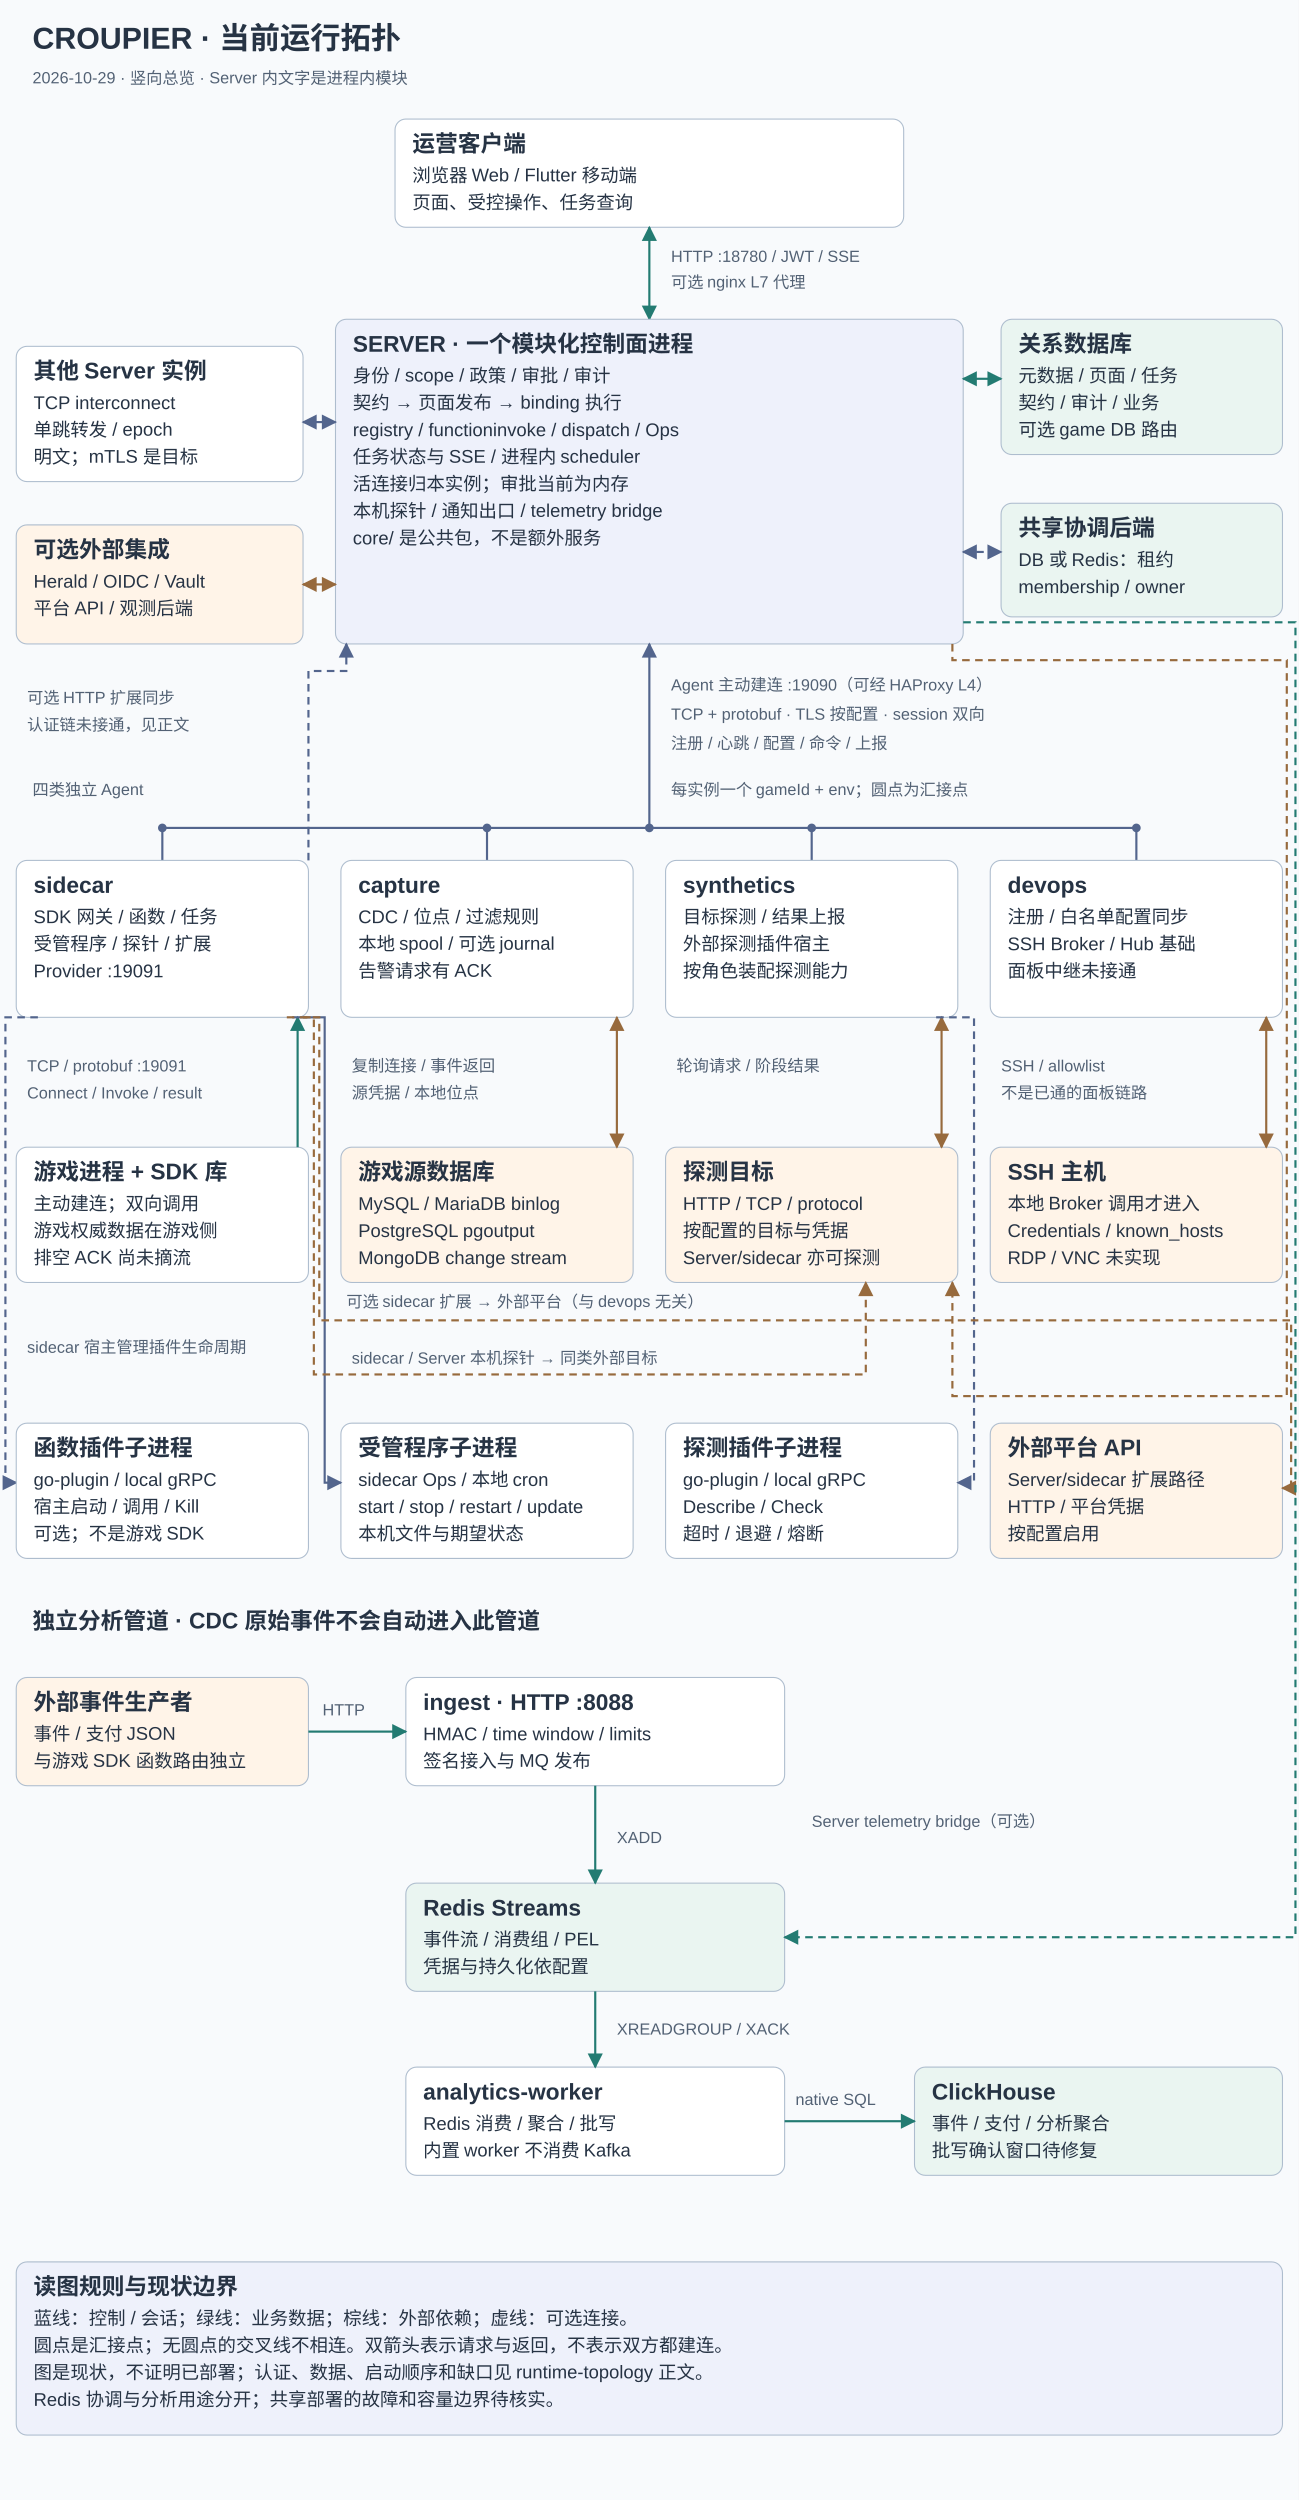
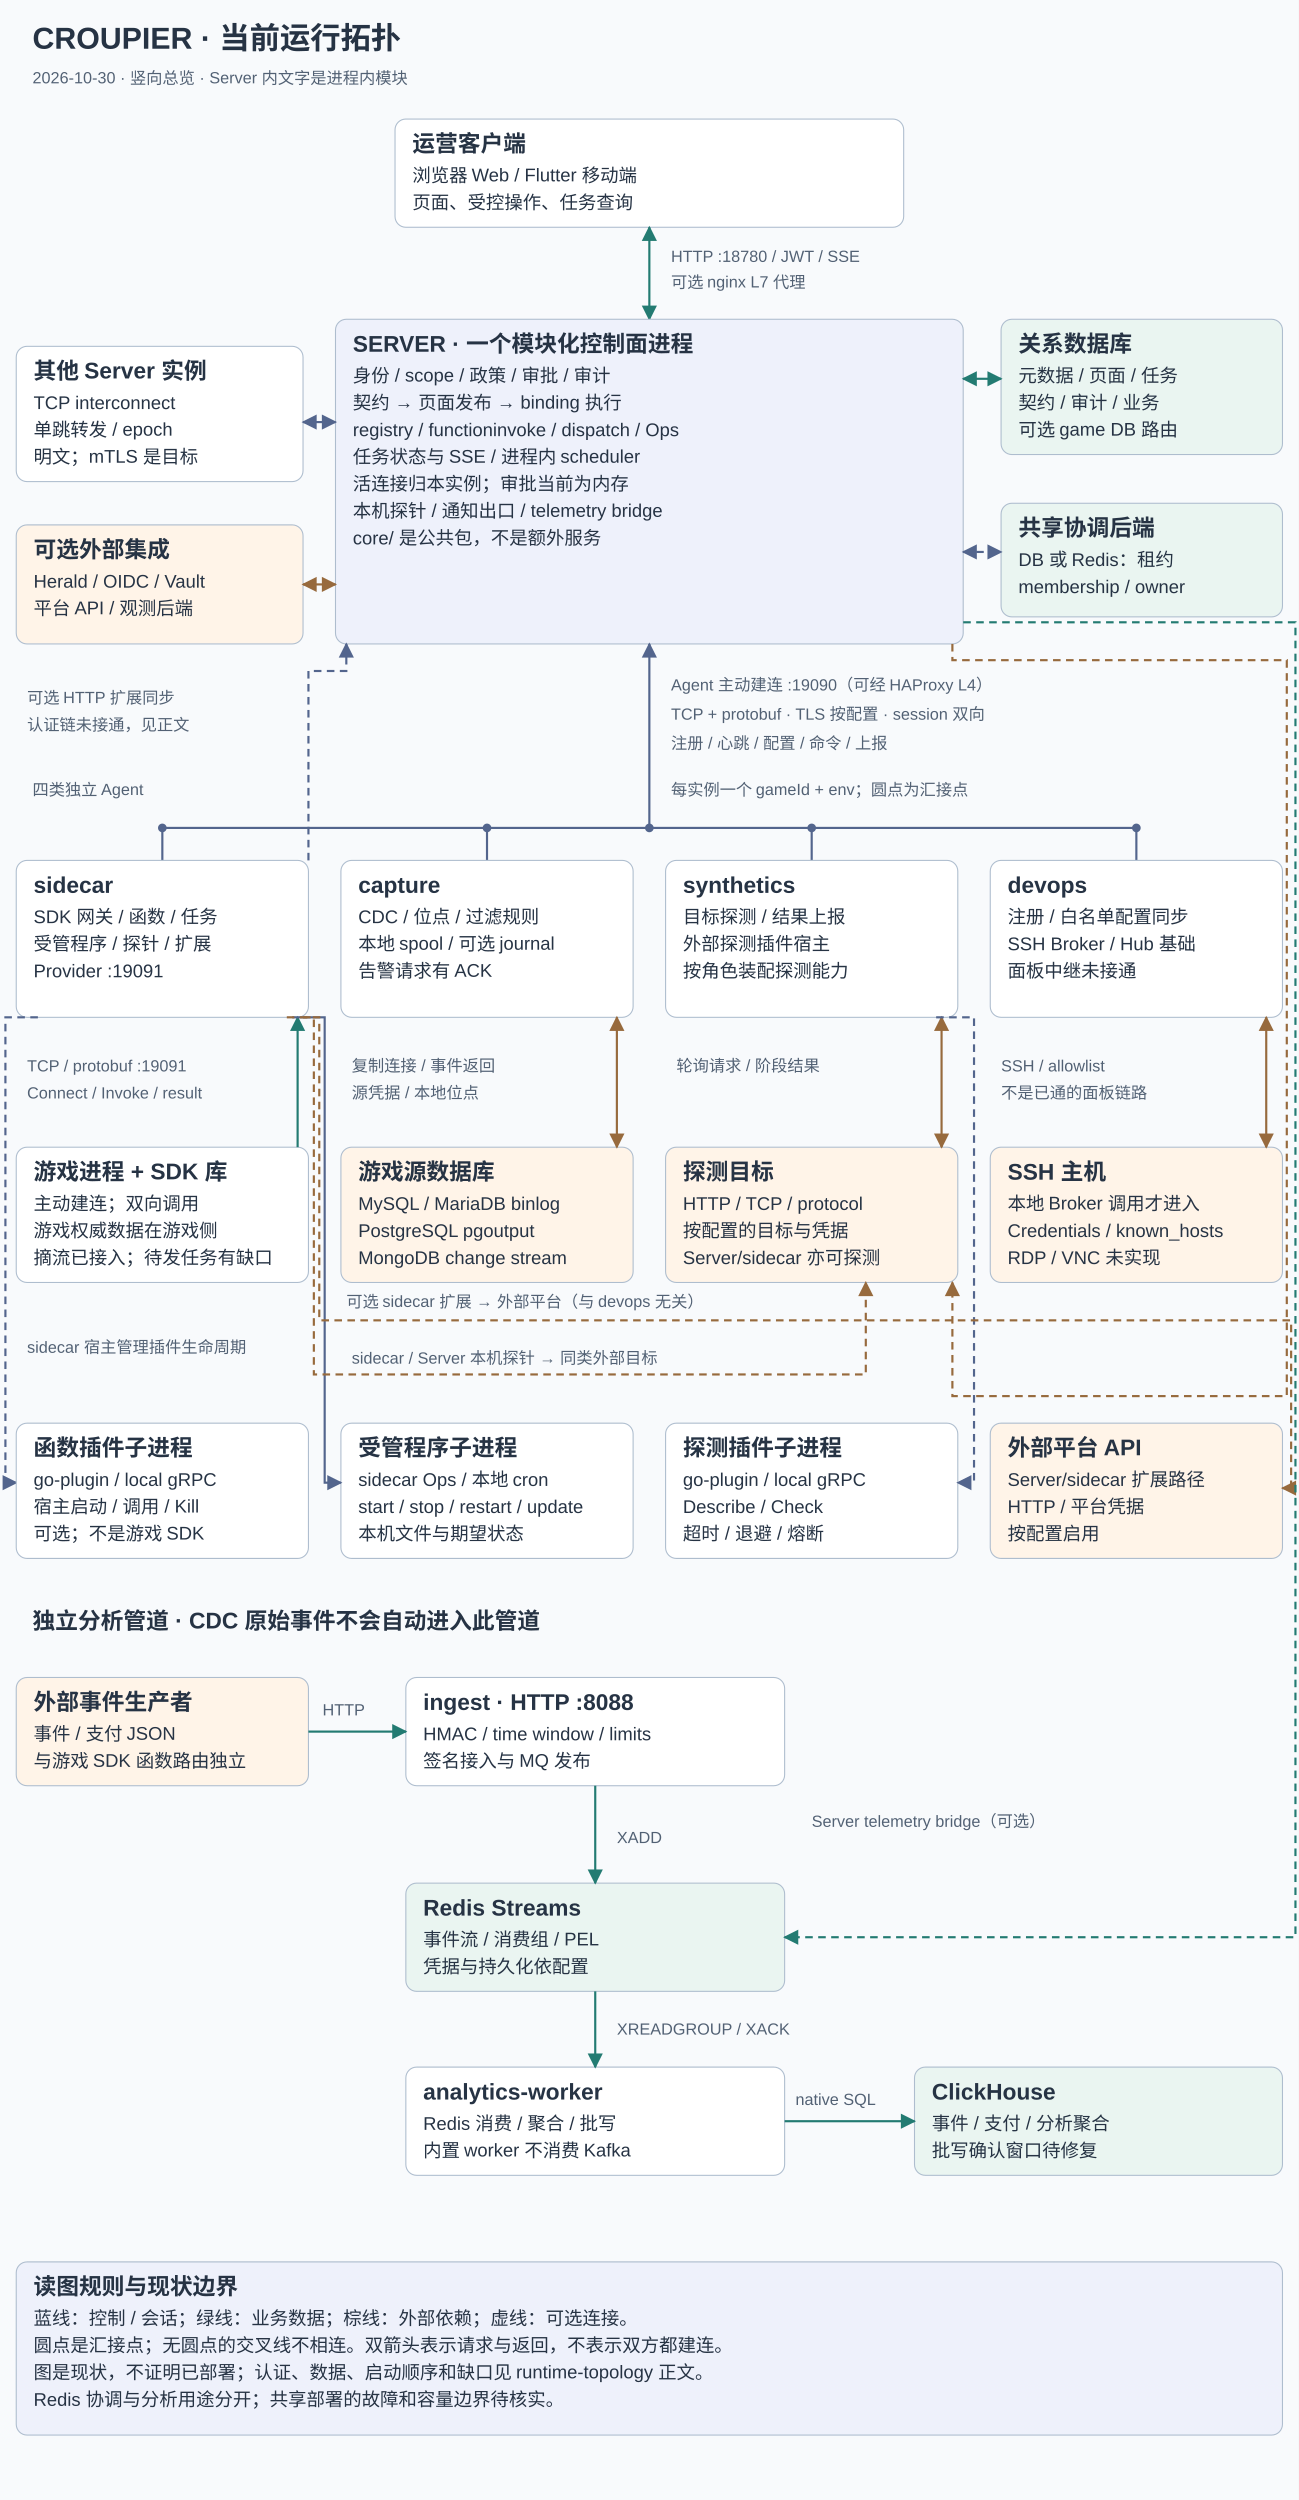
<svg xmlns="http://www.w3.org/2000/svg" width="1200" height="2310" viewBox="0 0 1200 2310" role="img" aria-labelledby="title desc">
  <defs>
    <marker id="control" viewBox="0 0 10 10" refX="9" refY="5" markerWidth="7" markerHeight="7" orient="auto-start-reverse">
      <path d="M0 0L10 5L0 10Z" fill="#53658d" />
    </marker>
    <marker id="data" viewBox="0 0 10 10" refX="9" refY="5" markerWidth="7" markerHeight="7" orient="auto-start-reverse">
      <path d="M0 0L10 5L0 10Z" fill="#237b72" />
    </marker>
    <marker id="external" viewBox="0 0 10 10" refX="9" refY="5" markerWidth="7" markerHeight="7" orient="auto-start-reverse">
      <path d="M0 0L10 5L0 10Z" fill="#976a3d" />
    </marker>
  </defs>
  <style>text{font:17px Arial,'Noto Sans CJK SC','Microsoft YaHei',sans-serif;fill:#263344}.title{font-size:28px;font-weight:700}.head{font-size:21px;font-weight:700}.small{font-size:15px;fill:#526174}.edge{stroke-width:2;fill:none}.control{stroke:#53658d}.data{stroke:#237b72}.external{stroke:#976a3d}.optional{stroke-dasharray:7 5}.life{stroke:#bdc6d2;stroke-width:1.3;stroke-dasharray:5 6}.message{paint-order:stroke;stroke:#f8fafc;stroke-width:6px;stroke-linejoin:round}</style>
  <rect width="1200" height="2310" fill="#f8fafc" />
  <text x="30" y="45" class="title" text-anchor="start">CROUPIER · 当前运行拓扑</text>
-   <text x="30" y="77" class="small" text-anchor="start">2026-10-29 · 竖向总览 · Server 内文字是进程内模块</text>
+   <text x="30" y="77" class="small" text-anchor="start">2026-10-30 · 竖向总览 · Server 内文字是进程内模块</text>
  <g data-node="运营客户端">
    <rect x="365" y="110" width="470" height="100" rx="10" fill="#fff" stroke="#aebdce" />
    <text x="381" y="140" class="head" text-anchor="start">运营客户端</text>
    <text x="381" y="168" class="" text-anchor="start">浏览器 Web / Flutter 移动端</text>
    <text x="381" y="193" class="" text-anchor="start">页面、受控操作、任务查询</text>
  </g>
  <path d="M600 210 V295" class="edge data" marker-end="url(#data)" marker-start="url(#data)" />
  <text x="620" y="242" class="small" text-anchor="start">HTTP :18780 / JWT / SSE</text>
  <text x="620" y="266" class="small" text-anchor="start">可选 nginx L7 代理</text>
  <g data-node="SERVER · 一个模块化控制面进程">
    <rect x="310" y="295" width="580" height="300" rx="10" fill="#eef1fb" stroke="#aebdce" />
    <text x="326" y="325" class="head" text-anchor="start">SERVER · 一个模块化控制面进程</text>
    <text x="326" y="353" class="" text-anchor="start">身份 / scope / 政策 / 审批 / 审计</text>
    <text x="326" y="378" class="" text-anchor="start">契约 → 页面发布 → binding 执行</text>
    <text x="326" y="403" class="" text-anchor="start">registry / functioninvoke / dispatch / Ops</text>
    <text x="326" y="428" class="" text-anchor="start">任务状态与 SSE / 进程内 scheduler</text>
    <text x="326" y="453" class="" text-anchor="start">活连接归本实例；审批当前为内存</text>
    <text x="326" y="478" class="" text-anchor="start">本机探针 / 通知出口 / telemetry bridge</text>
    <text x="326" y="503" class="" text-anchor="start">core/ 是公共包，不是额外服务</text>
  </g>
  <g data-node="其他 Server 实例">
    <rect x="15" y="320" width="265" height="125" rx="10" fill="#fff" stroke="#aebdce" />
    <text x="31" y="350" class="head" text-anchor="start">其他 Server 实例</text>
    <text x="31" y="378" class="" text-anchor="start">TCP interconnect</text>
    <text x="31" y="403" class="" text-anchor="start">单跳转发 / epoch</text>
    <text x="31" y="428" class="" text-anchor="start">明文；mTLS 是目标</text>
  </g>
  <path d="M310 390 H280" class="edge control" marker-end="url(#control)" marker-start="url(#control)" />
  <g data-node="关系数据库">
    <rect x="925" y="295" width="260" height="125" rx="10" fill="#eaf5f1" stroke="#aebdce" />
    <text x="941" y="325" class="head" text-anchor="start">关系数据库</text>
    <text x="941" y="353" class="" text-anchor="start">元数据 / 页面 / 任务</text>
    <text x="941" y="378" class="" text-anchor="start">契约 / 审计 / 业务</text>
    <text x="941" y="403" class="" text-anchor="start">可选 game DB 路由</text>
  </g>
  <path d="M890 350 H925" class="edge data" marker-end="url(#data)" marker-start="url(#data)" />
  <g data-node="共享协调后端">
    <rect x="925" y="465" width="260" height="105" rx="10" fill="#eaf5f1" stroke="#aebdce" />
    <text x="941" y="495" class="head" text-anchor="start">共享协调后端</text>
    <text x="941" y="523" class="" text-anchor="start">DB 或 Redis：租约</text>
    <text x="941" y="548" class="" text-anchor="start">membership / owner</text>
  </g>
  <path d="M890 510 H925" class="edge control optional" marker-end="url(#control)" marker-start="url(#control)" />
  <g data-node="可选外部集成">
    <rect x="15" y="485" width="265" height="110" rx="10" fill="#fff4e8" stroke="#aebdce" />
    <text x="31" y="515" class="head" text-anchor="start">可选外部集成</text>
    <text x="31" y="543" class="" text-anchor="start">Herald / OIDC / Vault</text>
    <text x="31" y="568" class="" text-anchor="start">平台 API / 观测后端</text>
  </g>
  <path d="M310 540 H280" class="edge external optional" marker-end="url(#external)" marker-start="url(#external)" />
  <path d="M600 765 V595" class="edge control" marker-end="url(#control)" />
  <text x="620" y="638" class="small" text-anchor="start">Agent 主动建连 :19090（可经 HAProxy L4）</text>
  <text x="620" y="665" class="small" text-anchor="start">TCP + protobuf · TLS 按配置 · session 双向</text>
  <text x="620" y="692" class="small" text-anchor="start">注册 / 心跳 / 配置 / 命令 / 上报</text>
  <text x="30" y="735" class="small" text-anchor="start">四类独立 Agent</text>
  <text x="620" y="735" class="small" text-anchor="start">每实例一个 gameId + env；圆点为汇接点</text>
  <path d="M285 795 V620 H320 V595" class="edge control optional" marker-end="url(#control)" />
  <text x="25" y="650" class="small" text-anchor="start">可选 HTTP 扩展同步</text>
  <text x="25" y="675" class="small" text-anchor="start">认证链未接通，见正文</text>
  <path d="M150 795 V765 H1050 V795" class="edge control" />
  <path d="M450 795 V765" class="edge control" />
  <path d="M750 795 V765" class="edge control" />
  <circle cx="150" cy="765" r="4" fill="#53658d" />
  <circle cx="450" cy="765" r="4" fill="#53658d" />
  <circle cx="600" cy="765" r="4" fill="#53658d" />
  <circle cx="750" cy="765" r="4" fill="#53658d" />
  <circle cx="1050" cy="765" r="4" fill="#53658d" />
  <g data-node="sidecar">
    <rect x="15" y="795" width="270" height="145" rx="10" fill="#fff" stroke="#aebdce" />
    <text x="31" y="825" class="head" text-anchor="start">sidecar</text>
    <text x="31" y="853" class="" text-anchor="start">SDK 网关 / 函数 / 任务</text>
    <text x="31" y="878" class="" text-anchor="start">受管程序 / 探针 / 扩展</text>
    <text x="31" y="903" class="" text-anchor="start">Provider :19091</text>
  </g>
  <g data-node="capture">
    <rect x="315" y="795" width="270" height="145" rx="10" fill="#fff" stroke="#aebdce" />
    <text x="331" y="825" class="head" text-anchor="start">capture</text>
    <text x="331" y="853" class="" text-anchor="start">CDC / 位点 / 过滤规则</text>
    <text x="331" y="878" class="" text-anchor="start">本地 spool / 可选 journal</text>
    <text x="331" y="903" class="" text-anchor="start">告警请求有 ACK</text>
  </g>
  <g data-node="synthetics">
    <rect x="615" y="795" width="270" height="145" rx="10" fill="#fff" stroke="#aebdce" />
    <text x="631" y="825" class="head" text-anchor="start">synthetics</text>
    <text x="631" y="853" class="" text-anchor="start">目标探测 / 结果上报</text>
    <text x="631" y="878" class="" text-anchor="start">外部探测插件宿主</text>
    <text x="631" y="903" class="" text-anchor="start">按角色装配探测能力</text>
  </g>
  <g data-node="devops">
    <rect x="915" y="795" width="270" height="145" rx="10" fill="#fff" stroke="#aebdce" />
    <text x="931" y="825" class="head" text-anchor="start">devops</text>
    <text x="931" y="853" class="" text-anchor="start">注册 / 白名单配置同步</text>
    <text x="931" y="878" class="" text-anchor="start">SSH Broker / Hub 基础</text>
    <text x="931" y="903" class="" text-anchor="start">面板中继未接通</text>
  </g>
  <g data-node="游戏进程 + SDK 库">
    <rect x="15" y="1060" width="270" height="125" rx="10" fill="#fff" stroke="#aebdce" />
    <text x="31" y="1090" class="head" text-anchor="start">游戏进程 + SDK 库</text>
    <text x="31" y="1118" class="" text-anchor="start">主动建连；双向调用</text>
    <text x="31" y="1143" class="" text-anchor="start">游戏权威数据在游戏侧</text>
-     <text x="31" y="1168" class="" text-anchor="start">排空 ACK 尚未摘流</text>
+     <text x="31" y="1168" class="" text-anchor="start">摘流已接入；待发任务有缺口</text>
  </g>
  <path d="M275 1060 V940" class="edge data" marker-end="url(#data)" />
  <text x="25" y="990" class="small" text-anchor="start">TCP / protobuf :19091</text>
  <text x="25" y="1015" class="small" text-anchor="start">Connect / Invoke / result</text>
  <g data-node="游戏源数据库">
    <rect x="315" y="1060" width="270" height="125" rx="10" fill="#fff4e8" stroke="#aebdce" />
    <text x="331" y="1090" class="head" text-anchor="start">游戏源数据库</text>
    <text x="331" y="1118" class="" text-anchor="start">MySQL / MariaDB binlog</text>
    <text x="331" y="1143" class="" text-anchor="start">PostgreSQL pgoutput</text>
    <text x="331" y="1168" class="" text-anchor="start">MongoDB change stream</text>
  </g>
  <path d="M570 940 V1060" class="edge external" marker-end="url(#external)" marker-start="url(#external)" />
  <text x="325" y="990" class="small" text-anchor="start">复制连接 / 事件返回</text>
  <text x="325" y="1015" class="small" text-anchor="start">源凭据 / 本地位点</text>
  <g data-node="探测目标">
    <rect x="615" y="1060" width="270" height="125" rx="10" fill="#fff4e8" stroke="#aebdce" />
    <text x="631" y="1090" class="head" text-anchor="start">探测目标</text>
    <text x="631" y="1118" class="" text-anchor="start">HTTP / TCP / protocol</text>
    <text x="631" y="1143" class="" text-anchor="start">按配置的目标与凭据</text>
    <text x="631" y="1168" class="" text-anchor="start">Server/sidecar 亦可探测</text>
  </g>
  <path d="M870 940 V1060" class="edge external" marker-end="url(#external)" marker-start="url(#external)" />
  <text x="625" y="990" class="small" text-anchor="start">轮询请求 / 阶段结果</text>
  <g data-node="SSH 主机">
    <rect x="915" y="1060" width="270" height="125" rx="10" fill="#fff4e8" stroke="#aebdce" />
    <text x="931" y="1090" class="head" text-anchor="start">SSH 主机</text>
    <text x="931" y="1118" class="" text-anchor="start">本地 Broker 调用才进入</text>
    <text x="931" y="1143" class="" text-anchor="start">Credentials / known_hosts</text>
    <text x="931" y="1168" class="" text-anchor="start">RDP / VNC 未实现</text>
  </g>
  <path d="M1170 940 V1060" class="edge external" marker-end="url(#external)" marker-start="url(#external)" />
  <text x="925" y="990" class="small" text-anchor="start">SSH / allowlist</text>
  <text x="925" y="1015" class="small" text-anchor="start">不是已通的面板链路</text>
  <path d="M35 940 H5 V1370 H15" class="edge control optional" marker-end="url(#control)" />
  <text x="25" y="1250" class="small" text-anchor="start">sidecar 宿主管理插件生命周期</text>
  <g data-node="函数插件子进程">
    <rect x="15" y="1315" width="270" height="125" rx="10" fill="#fff" stroke="#aebdce" />
    <text x="31" y="1345" class="head" text-anchor="start">函数插件子进程</text>
    <text x="31" y="1373" class="" text-anchor="start">go-plugin / local gRPC</text>
    <text x="31" y="1398" class="" text-anchor="start">宿主启动 / 调用 / Kill</text>
    <text x="31" y="1423" class="" text-anchor="start">可选；不是游戏 SDK</text>
  </g>
  <g data-node="受管程序子进程">
    <rect x="315" y="1315" width="270" height="125" rx="10" fill="#fff" stroke="#aebdce" />
    <text x="331" y="1345" class="head" text-anchor="start">受管程序子进程</text>
    <text x="331" y="1373" class="" text-anchor="start">sidecar Ops / 本地 cron</text>
    <text x="331" y="1398" class="" text-anchor="start">start / stop / restart / update</text>
    <text x="331" y="1423" class="" text-anchor="start">本机文件与期望状态</text>
  </g>
  <path d="M270 940 H300 V1370 H315" class="edge control" marker-end="url(#control)" />
  <g data-node="探测插件子进程">
    <rect x="615" y="1315" width="270" height="125" rx="10" fill="#fff" stroke="#aebdce" />
    <text x="631" y="1345" class="head" text-anchor="start">探测插件子进程</text>
    <text x="631" y="1373" class="" text-anchor="start">go-plugin / local gRPC</text>
    <text x="631" y="1398" class="" text-anchor="start">Describe / Check</text>
    <text x="631" y="1423" class="" text-anchor="start">超时 / 退避 / 熔断</text>
  </g>
  <path d="M865 940 H900 V1370 H885" class="edge control optional" marker-end="url(#control)" />
  <path d="M880 595 V610 H1189 V1290 H880 V1185" class="edge external optional" marker-end="url(#external)" />
  <path d="M280 940 H290 V1270 H800 V1185" class="edge external optional" marker-end="url(#external)" />
  <text x="325" y="1260" class="small" text-anchor="start">sidecar / Server 本机探针 → 同类外部目标</text>
  <g data-node="外部平台 API">
    <rect x="915" y="1315" width="270" height="125" rx="10" fill="#fff4e8" stroke="#aebdce" />
    <text x="931" y="1345" class="head" text-anchor="start">外部平台 API</text>
    <text x="931" y="1373" class="" text-anchor="start">Server/sidecar 扩展路径</text>
    <text x="931" y="1398" class="" text-anchor="start">HTTP / 平台凭据</text>
    <text x="931" y="1423" class="" text-anchor="start">按配置启用</text>
  </g>
  <path d="M265 940 H295 V1220 H1193 V1375 H1185" class="edge external optional" marker-end="url(#external)" />
  <text x="320" y="1208" class="small" text-anchor="start">可选 sidecar 扩展 → 外部平台（与 devops 无关）</text>
  <text x="30" y="1505" class="head" text-anchor="start">独立分析管道 · CDC 原始事件不会自动进入此管道</text>
  <g data-node="外部事件生产者">
    <rect x="15" y="1550" width="270" height="100" rx="10" fill="#fff4e8" stroke="#aebdce" />
    <text x="31" y="1580" class="head" text-anchor="start">外部事件生产者</text>
    <text x="31" y="1608" class="" text-anchor="start">事件 / 支付 JSON</text>
    <text x="31" y="1633" class="" text-anchor="start">与游戏 SDK 函数路由独立</text>
  </g>
  <g data-node="ingest · HTTP :8088">
    <rect x="375" y="1550" width="350" height="100" rx="10" fill="#fff" stroke="#aebdce" />
    <text x="391" y="1580" class="head" text-anchor="start">ingest · HTTP :8088</text>
    <text x="391" y="1608" class="" text-anchor="start">HMAC / time window / limits</text>
    <text x="391" y="1633" class="" text-anchor="start">签名接入与 MQ 发布</text>
  </g>
  <path d="M285 1600 H375" class="edge data" marker-end="url(#data)" />
  <text x="298" y="1585" class="small" text-anchor="start">HTTP</text>
  <g data-node="Redis Streams">
    <rect x="375" y="1740" width="350" height="100" rx="10" fill="#eaf5f1" stroke="#aebdce" />
    <text x="391" y="1770" class="head" text-anchor="start">Redis Streams</text>
    <text x="391" y="1798" class="" text-anchor="start">事件流 / 消费组 / PEL</text>
    <text x="391" y="1823" class="" text-anchor="start">凭据与持久化依配置</text>
  </g>
  <path d="M550 1650 V1740" class="edge data" marker-end="url(#data)" />
  <text x="570" y="1703" class="small" text-anchor="start">XADD</text>
  <path d="M890 575 H1197 V1790 H725" class="edge data optional" marker-end="url(#data)" />
  <text x="750" y="1688" class="small" text-anchor="start">Server telemetry bridge（可选）</text>
  <g data-node="analytics-worker">
    <rect x="375" y="1910" width="350" height="100" rx="10" fill="#fff" stroke="#aebdce" />
    <text x="391" y="1940" class="head" text-anchor="start">analytics-worker</text>
    <text x="391" y="1968" class="" text-anchor="start">Redis 消费 / 聚合 / 批写</text>
    <text x="391" y="1993" class="" text-anchor="start">内置 worker 不消费 Kafka</text>
  </g>
  <path d="M550 1840 V1910" class="edge data" marker-end="url(#data)" />
  <text x="570" y="1880" class="small" text-anchor="start">XREADGROUP / XACK</text>
  <g data-node="ClickHouse">
    <rect x="845" y="1910" width="340" height="100" rx="10" fill="#eaf5f1" stroke="#aebdce" />
    <text x="861" y="1940" class="head" text-anchor="start">ClickHouse</text>
    <text x="861" y="1968" class="" text-anchor="start">事件 / 支付 / 分析聚合</text>
    <text x="861" y="1993" class="" text-anchor="start">批写确认窗口待修复</text>
  </g>
  <path d="M725 1960 H845" class="edge data" marker-end="url(#data)" />
  <text x="735" y="1945" class="small" text-anchor="start">native SQL</text>
  <g data-node="读图规则与现状边界">
    <rect x="15" y="2090" width="1170" height="160" rx="10" fill="#eef1fb" stroke="#aebdce" />
    <text x="31" y="2120" class="head" text-anchor="start">读图规则与现状边界</text>
    <text x="31" y="2148" class="" text-anchor="start">蓝线：控制 / 会话；绿线：业务数据；棕线：外部依赖；虚线：可选连接。</text>
    <text x="31" y="2173" class="" text-anchor="start">圆点是汇接点；无圆点的交叉线不相连。双箭头表示请求与返回，不表示双方都建连。</text>
    <text x="31" y="2198" class="" text-anchor="start">图是现状，不证明已部署；认证、数据、启动顺序和缺口见 runtime-topology 正文。</text>
    <text x="31" y="2223" class="" text-anchor="start">Redis 协调与分析用途分开；共享部署的故障和容量边界待核实。</text>
  </g>
</svg>
